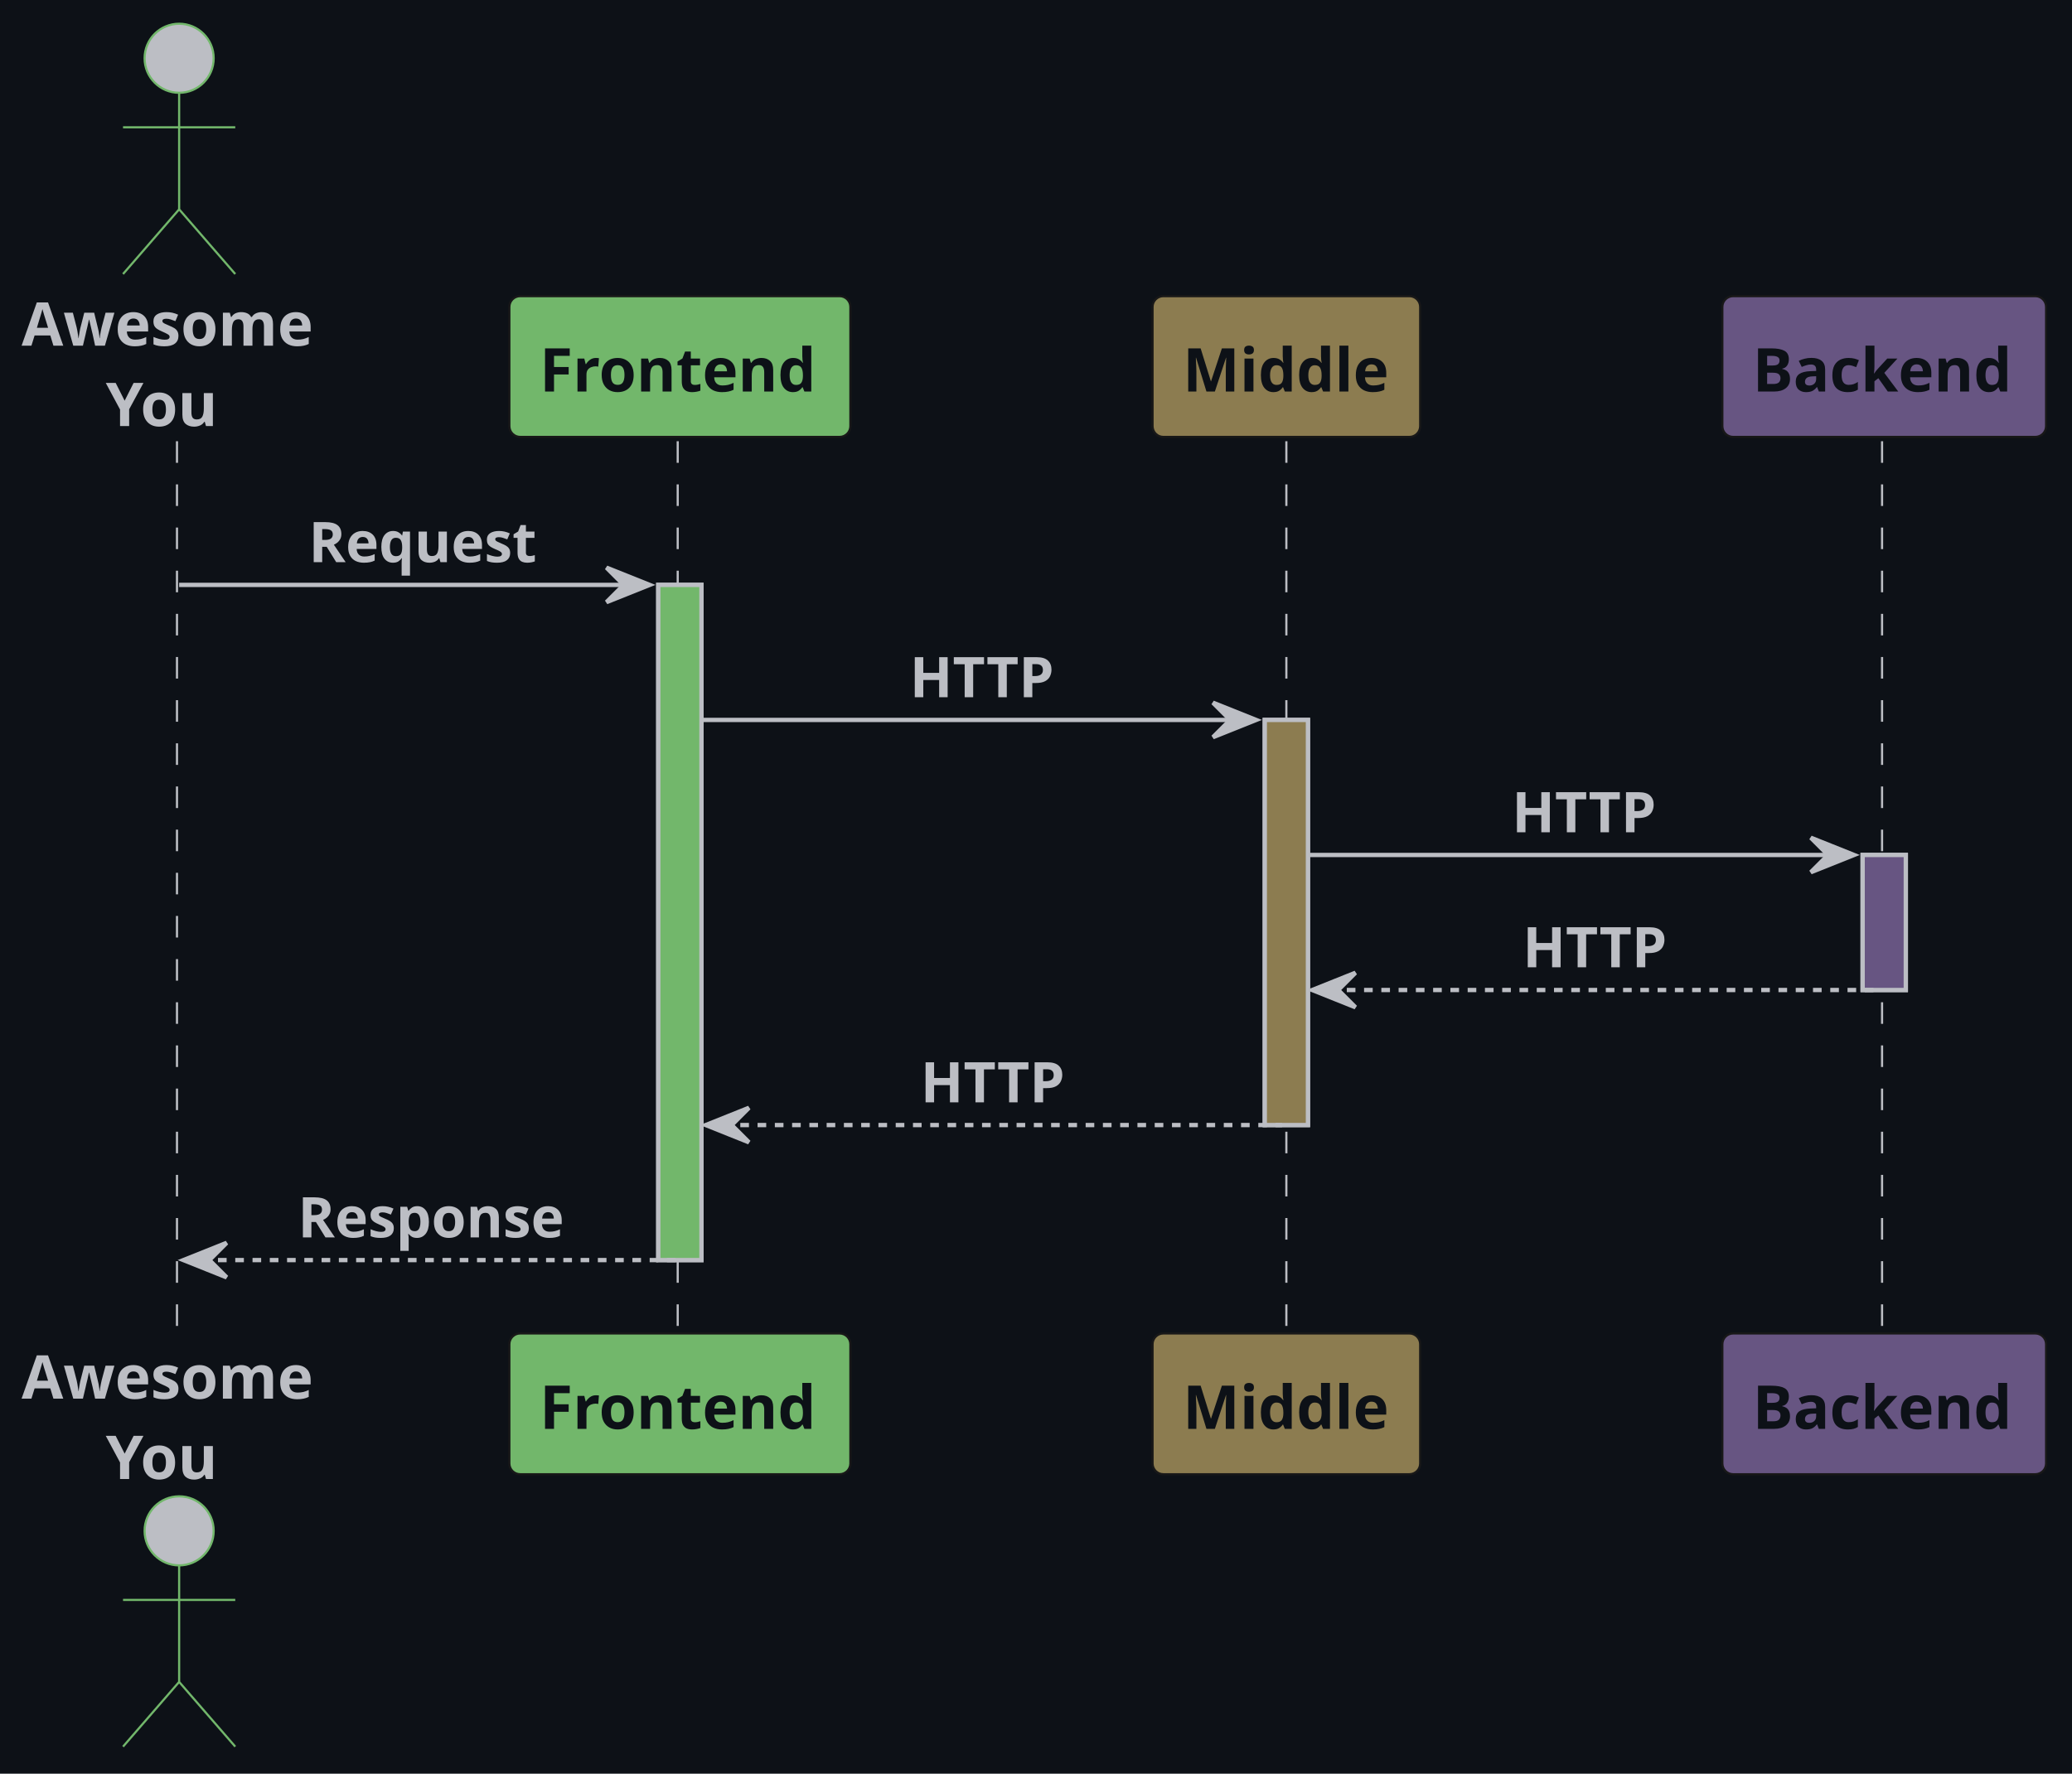
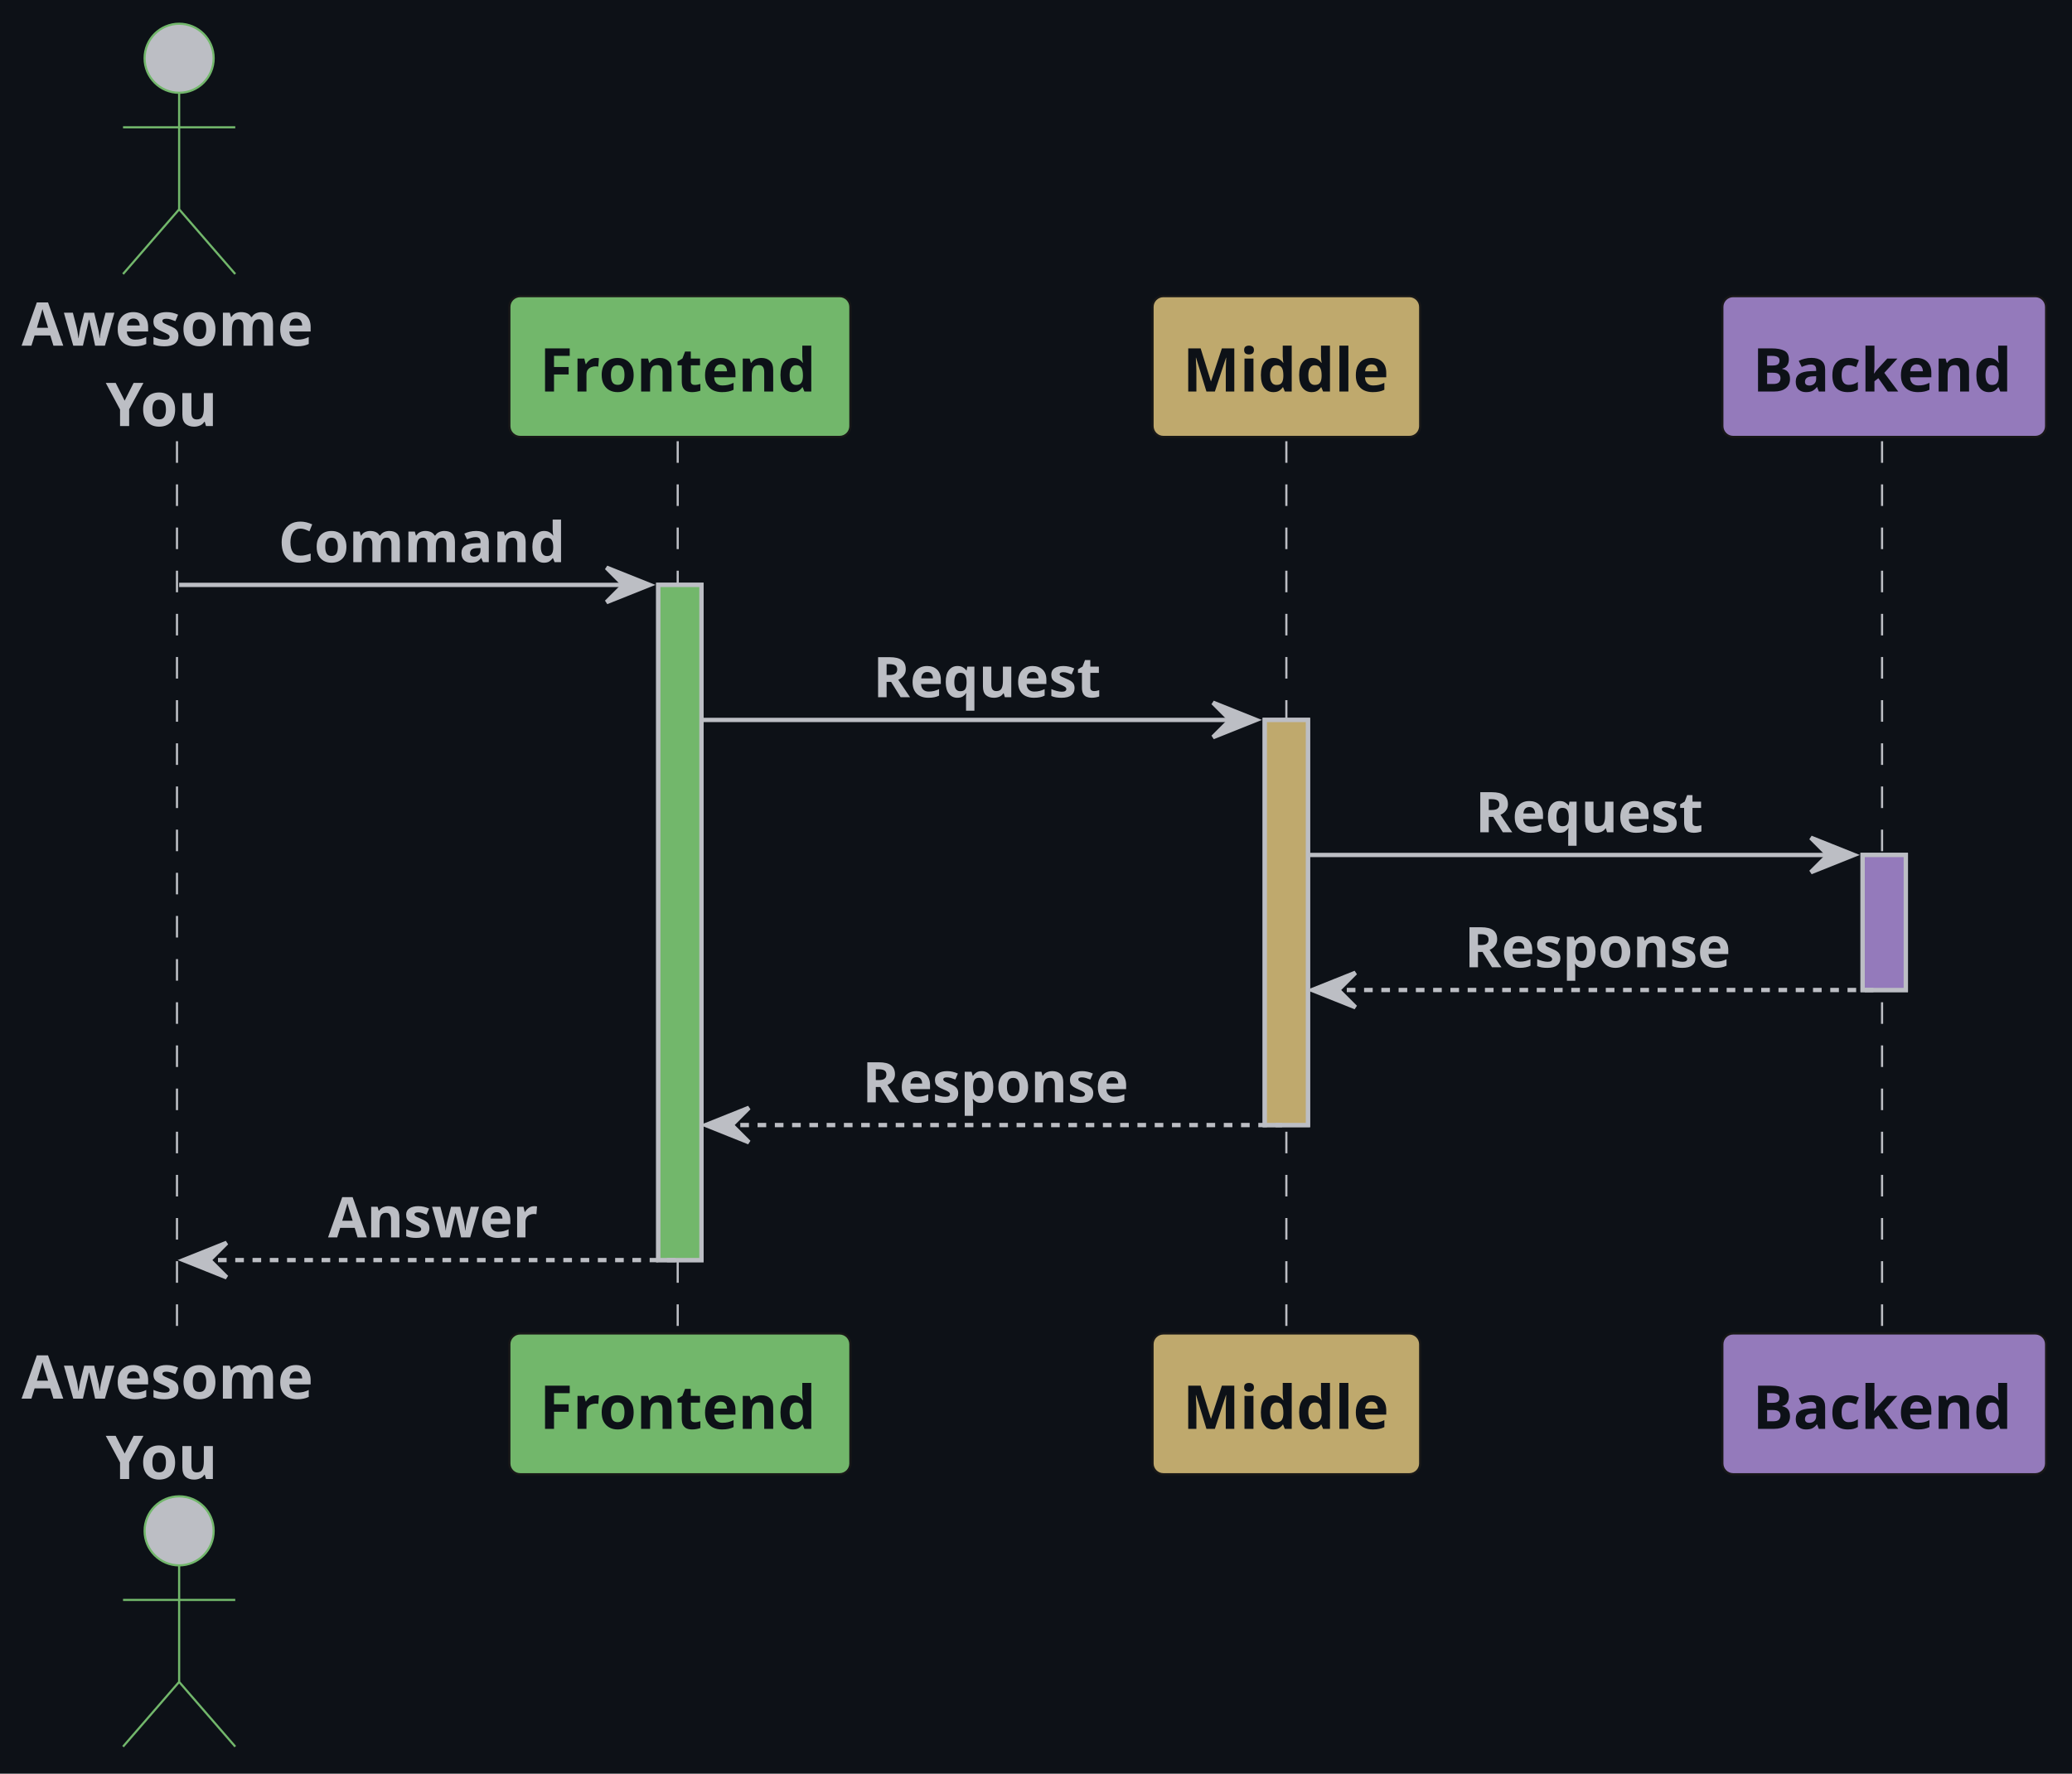
<svg xmlns="http://www.w3.org/2000/svg" contentStyleType="text/css" height="411px" preserveAspectRatio="none" style="width:480px;height:411px;background:#0D1117;" version="1.1" viewBox="0 0 480 411" width="480px" zoomAndPan="magnify">
  <defs />
  <g>
    <rect fill="#0D1117" height="411" style="stroke:none;stroke-width:1.0;" width="480" x="0" y="0" />
    <rect fill="#72B76B" height="156.455" style="stroke:#BCBEC4;stroke-width:1.0;" width="10" x="152.5" y="135.533" />
-     <rect fill="#8C7C50" height="93.873" style="stroke:#BCBEC4;stroke-width:1.0;" width="10" x="293" y="166.824" />
-     <rect fill="#675582" height="31.291" style="stroke:#BCBEC4;stroke-width:1.0;" width="10" x="431.5" y="198.115" />
+     <rect fill="#BFA96D" height="93.873" style="stroke:#BCBEC4;stroke-width:1.0;" width="10" x="293" y="166.824" />
+     <rect fill="#947ABB" height="31.291" style="stroke:#BCBEC4;stroke-width:1.0;" width="10" x="431.5" y="198.115" />
    <line style="stroke:#BCBEC4;stroke-width:0.5;stroke-dasharray:5.0,5.0;" x1="41" x2="41" y1="102.242" y2="309.988" />
    <line style="stroke:#BCBEC4;stroke-width:0.5;stroke-dasharray:5.0,5.0;" x1="157" x2="157" y1="102.242" y2="309.988" />
    <line style="stroke:#BCBEC4;stroke-width:0.5;stroke-dasharray:5.0,5.0;" x1="298" x2="298" y1="102.242" y2="309.988" />
    <line style="stroke:#BCBEC4;stroke-width:0.5;stroke-dasharray:5.0,5.0;" x1="436" x2="436" y1="102.242" y2="309.988" />
    <text fill="#BCBEC4" font-family="sans-serif" font-size="14" font-weight="bold" lengthAdjust="spacing" textLength="67" x="5" y="80.107">Awesome</text>
    <text fill="#BCBEC4" font-family="sans-serif" font-size="14" font-weight="bold" lengthAdjust="spacing" textLength="28" x="24.5" y="98.728">You</text>
    <ellipse cx="41.5" cy="13.5" fill="#BCBEC4" rx="8" ry="8" style="stroke:#72B76B;stroke-width:0.5;" />
    <path d="M41.5,21.5 L41.5,48.5 M28.5,29.5 L54.5,29.5 M41.5,48.5 L28.5,63.5 M41.5,48.5 L54.5,63.5 " fill="none" style="stroke:#72B76B;stroke-width:0.5;" />
    <text fill="#BCBEC4" font-family="sans-serif" font-size="14" font-weight="bold" lengthAdjust="spacing" textLength="67" x="5" y="324.096">Awesome</text>
    <text fill="#BCBEC4" font-family="sans-serif" font-size="14" font-weight="bold" lengthAdjust="spacing" textLength="28" x="24.5" y="342.717">You</text>
    <ellipse cx="41.5" cy="354.731" fill="#BCBEC4" rx="8" ry="8" style="stroke:#72B76B;stroke-width:0.5;" />
    <path d="M41.5,362.731 L41.5,389.731 M28.5,370.731 L54.5,370.731 M41.5,389.731 L28.5,404.731 M41.5,389.731 L54.5,404.731 " fill="none" style="stroke:#72B76B;stroke-width:0.5;" />
    <rect fill="#72B76B" height="32.621" rx="2.5" ry="2.5" style="stroke:#181818;stroke-width:0.5;" width="79" x="118" y="68.621" />
    <text fill="#0D1117" font-family="sans-serif" font-size="14" font-weight="bold" lengthAdjust="spacing" textLength="65" x="125" y="90.728">Frontend</text>
    <rect fill="#72B76B" height="32.621" rx="2.5" ry="2.5" style="stroke:#181818;stroke-width:0.5;" width="79" x="118" y="308.988" />
    <text fill="#0D1117" font-family="sans-serif" font-size="14" font-weight="bold" lengthAdjust="spacing" textLength="65" x="125" y="331.096">Frontend</text>
-     <rect fill="#8C7C50" height="32.621" rx="2.5" ry="2.5" style="stroke:#181818;stroke-width:0.5;" width="62" x="267" y="68.621" />
+     <rect fill="#BFA96D" height="32.621" rx="2.5" ry="2.5" style="stroke:#181818;stroke-width:0.5;" width="62" x="267" y="68.621" />
    <text fill="#0D1117" font-family="sans-serif" font-size="14" font-weight="bold" lengthAdjust="spacing" textLength="48" x="274" y="90.728">Middle</text>
-     <rect fill="#8C7C50" height="32.621" rx="2.5" ry="2.5" style="stroke:#181818;stroke-width:0.5;" width="62" x="267" y="308.988" />
+     <rect fill="#BFA96D" height="32.621" rx="2.5" ry="2.5" style="stroke:#181818;stroke-width:0.5;" width="62" x="267" y="308.988" />
    <text fill="#0D1117" font-family="sans-serif" font-size="14" font-weight="bold" lengthAdjust="spacing" textLength="48" x="274" y="331.096">Middle</text>
-     <rect fill="#675582" height="32.621" rx="2.5" ry="2.5" style="stroke:#181818;stroke-width:0.5;" width="75" x="399" y="68.621" />
+     <rect fill="#947ABB" height="32.621" rx="2.5" ry="2.5" style="stroke:#181818;stroke-width:0.5;" width="75" x="399" y="68.621" />
    <text fill="#0D1117" font-family="sans-serif" font-size="14" font-weight="bold" lengthAdjust="spacing" textLength="61" x="406" y="90.728">Backend</text>
-     <rect fill="#675582" height="32.621" rx="2.5" ry="2.5" style="stroke:#181818;stroke-width:0.5;" width="75" x="399" y="308.988" />
+     <rect fill="#947ABB" height="32.621" rx="2.5" ry="2.5" style="stroke:#181818;stroke-width:0.5;" width="75" x="399" y="308.988" />
    <text fill="#0D1117" font-family="sans-serif" font-size="14" font-weight="bold" lengthAdjust="spacing" textLength="61" x="406" y="331.096">Backend</text>
    <rect fill="#72B76B" height="156.455" style="stroke:#BCBEC4;stroke-width:1.0;" width="10" x="152.5" y="135.533" />
-     <rect fill="#8C7C50" height="93.873" style="stroke:#BCBEC4;stroke-width:1.0;" width="10" x="293" y="166.824" />
-     <rect fill="#675582" height="31.291" style="stroke:#BCBEC4;stroke-width:1.0;" width="10" x="431.5" y="198.115" />
+     <rect fill="#BFA96D" height="93.873" style="stroke:#BCBEC4;stroke-width:1.0;" width="10" x="293" y="166.824" />
+     <rect fill="#947ABB" height="31.291" style="stroke:#BCBEC4;stroke-width:1.0;" width="10" x="431.5" y="198.115" />
    <polygon fill="#BCBEC4" points="140.5,131.533,150.5,135.533,140.5,139.533,144.5,135.533" style="stroke:#BCBEC4;stroke-width:1.0;" />
    <line style="stroke:#BCBEC4;stroke-width:1.0;" x1="41.5" x2="146.5" y1="135.533" y2="135.533" />
-     <text fill="#BCBEC4" font-family="sans-serif" font-size="13" font-weight="bold" lengthAdjust="spacing" textLength="51" x="71.5" y="130.27">Request</text>
+     <text fill="#BCBEC4" font-family="sans-serif" font-size="13" font-weight="bold" lengthAdjust="spacing" textLength="65" x="64.5" y="130.27">Command</text>
    <polygon fill="#BCBEC4" points="281,162.824,291,166.824,281,170.824,285,166.824" style="stroke:#BCBEC4;stroke-width:1.0;" />
    <line style="stroke:#BCBEC4;stroke-width:1.0;" x1="162.5" x2="287" y1="166.824" y2="166.824" />
-     <text fill="#BCBEC4" font-family="sans-serif" font-size="13" font-weight="bold" lengthAdjust="spacing" textLength="34" x="210.75" y="161.561">HTTP</text>
+     <text fill="#BCBEC4" font-family="sans-serif" font-size="13" font-weight="bold" lengthAdjust="spacing" textLength="51" x="202.25" y="161.561">Request</text>
    <polygon fill="#BCBEC4" points="419.5,194.115,429.5,198.115,419.5,202.115,423.5,198.115" style="stroke:#BCBEC4;stroke-width:1.0;" />
    <line style="stroke:#BCBEC4;stroke-width:1.0;" x1="303" x2="425.5" y1="198.115" y2="198.115" />
-     <text fill="#BCBEC4" font-family="sans-serif" font-size="13" font-weight="bold" lengthAdjust="spacing" textLength="34" x="350.25" y="192.852">HTTP</text>
+     <text fill="#BCBEC4" font-family="sans-serif" font-size="13" font-weight="bold" lengthAdjust="spacing" textLength="51" x="341.75" y="192.852">Request</text>
    <polygon fill="#BCBEC4" points="314,225.406,304,229.406,314,233.406,310,229.406" style="stroke:#BCBEC4;stroke-width:1.0;" />
    <line style="stroke:#BCBEC4;stroke-width:1.0;stroke-dasharray:2.0,2.0;" x1="308" x2="435.5" y1="229.406" y2="229.406" />
-     <text fill="#BCBEC4" font-family="sans-serif" font-size="13" font-weight="bold" lengthAdjust="spacing" textLength="34" x="352.75" y="224.144">HTTP</text>
+     <text fill="#BCBEC4" font-family="sans-serif" font-size="13" font-weight="bold" lengthAdjust="spacing" textLength="61" x="339.25" y="224.144">Response</text>
    <polygon fill="#BCBEC4" points="173.5,256.697,163.5,260.697,173.5,264.697,169.5,260.697" style="stroke:#BCBEC4;stroke-width:1.0;" />
    <line style="stroke:#BCBEC4;stroke-width:1.0;stroke-dasharray:2.0,2.0;" x1="167.5" x2="297" y1="260.697" y2="260.697" />
-     <text fill="#BCBEC4" font-family="sans-serif" font-size="13" font-weight="bold" lengthAdjust="spacing" textLength="34" x="213.25" y="255.435">HTTP</text>
+     <text fill="#BCBEC4" font-family="sans-serif" font-size="13" font-weight="bold" lengthAdjust="spacing" textLength="61" x="199.75" y="255.435">Response</text>
    <polygon fill="#BCBEC4" points="52.5,287.988,42.5,291.988,52.5,295.988,48.5,291.988" style="stroke:#BCBEC4;stroke-width:1.0;" />
    <line style="stroke:#BCBEC4;stroke-width:1.0;stroke-dasharray:2.0,2.0;" x1="46.5" x2="156.5" y1="291.988" y2="291.988" />
-     <text fill="#BCBEC4" font-family="sans-serif" font-size="13" font-weight="bold" lengthAdjust="spacing" textLength="61" x="69" y="286.726">Response</text>
+     <text fill="#BCBEC4" font-family="sans-serif" font-size="13" font-weight="bold" lengthAdjust="spacing" textLength="47" x="76" y="286.726">Answer</text>
  </g>
</svg>
